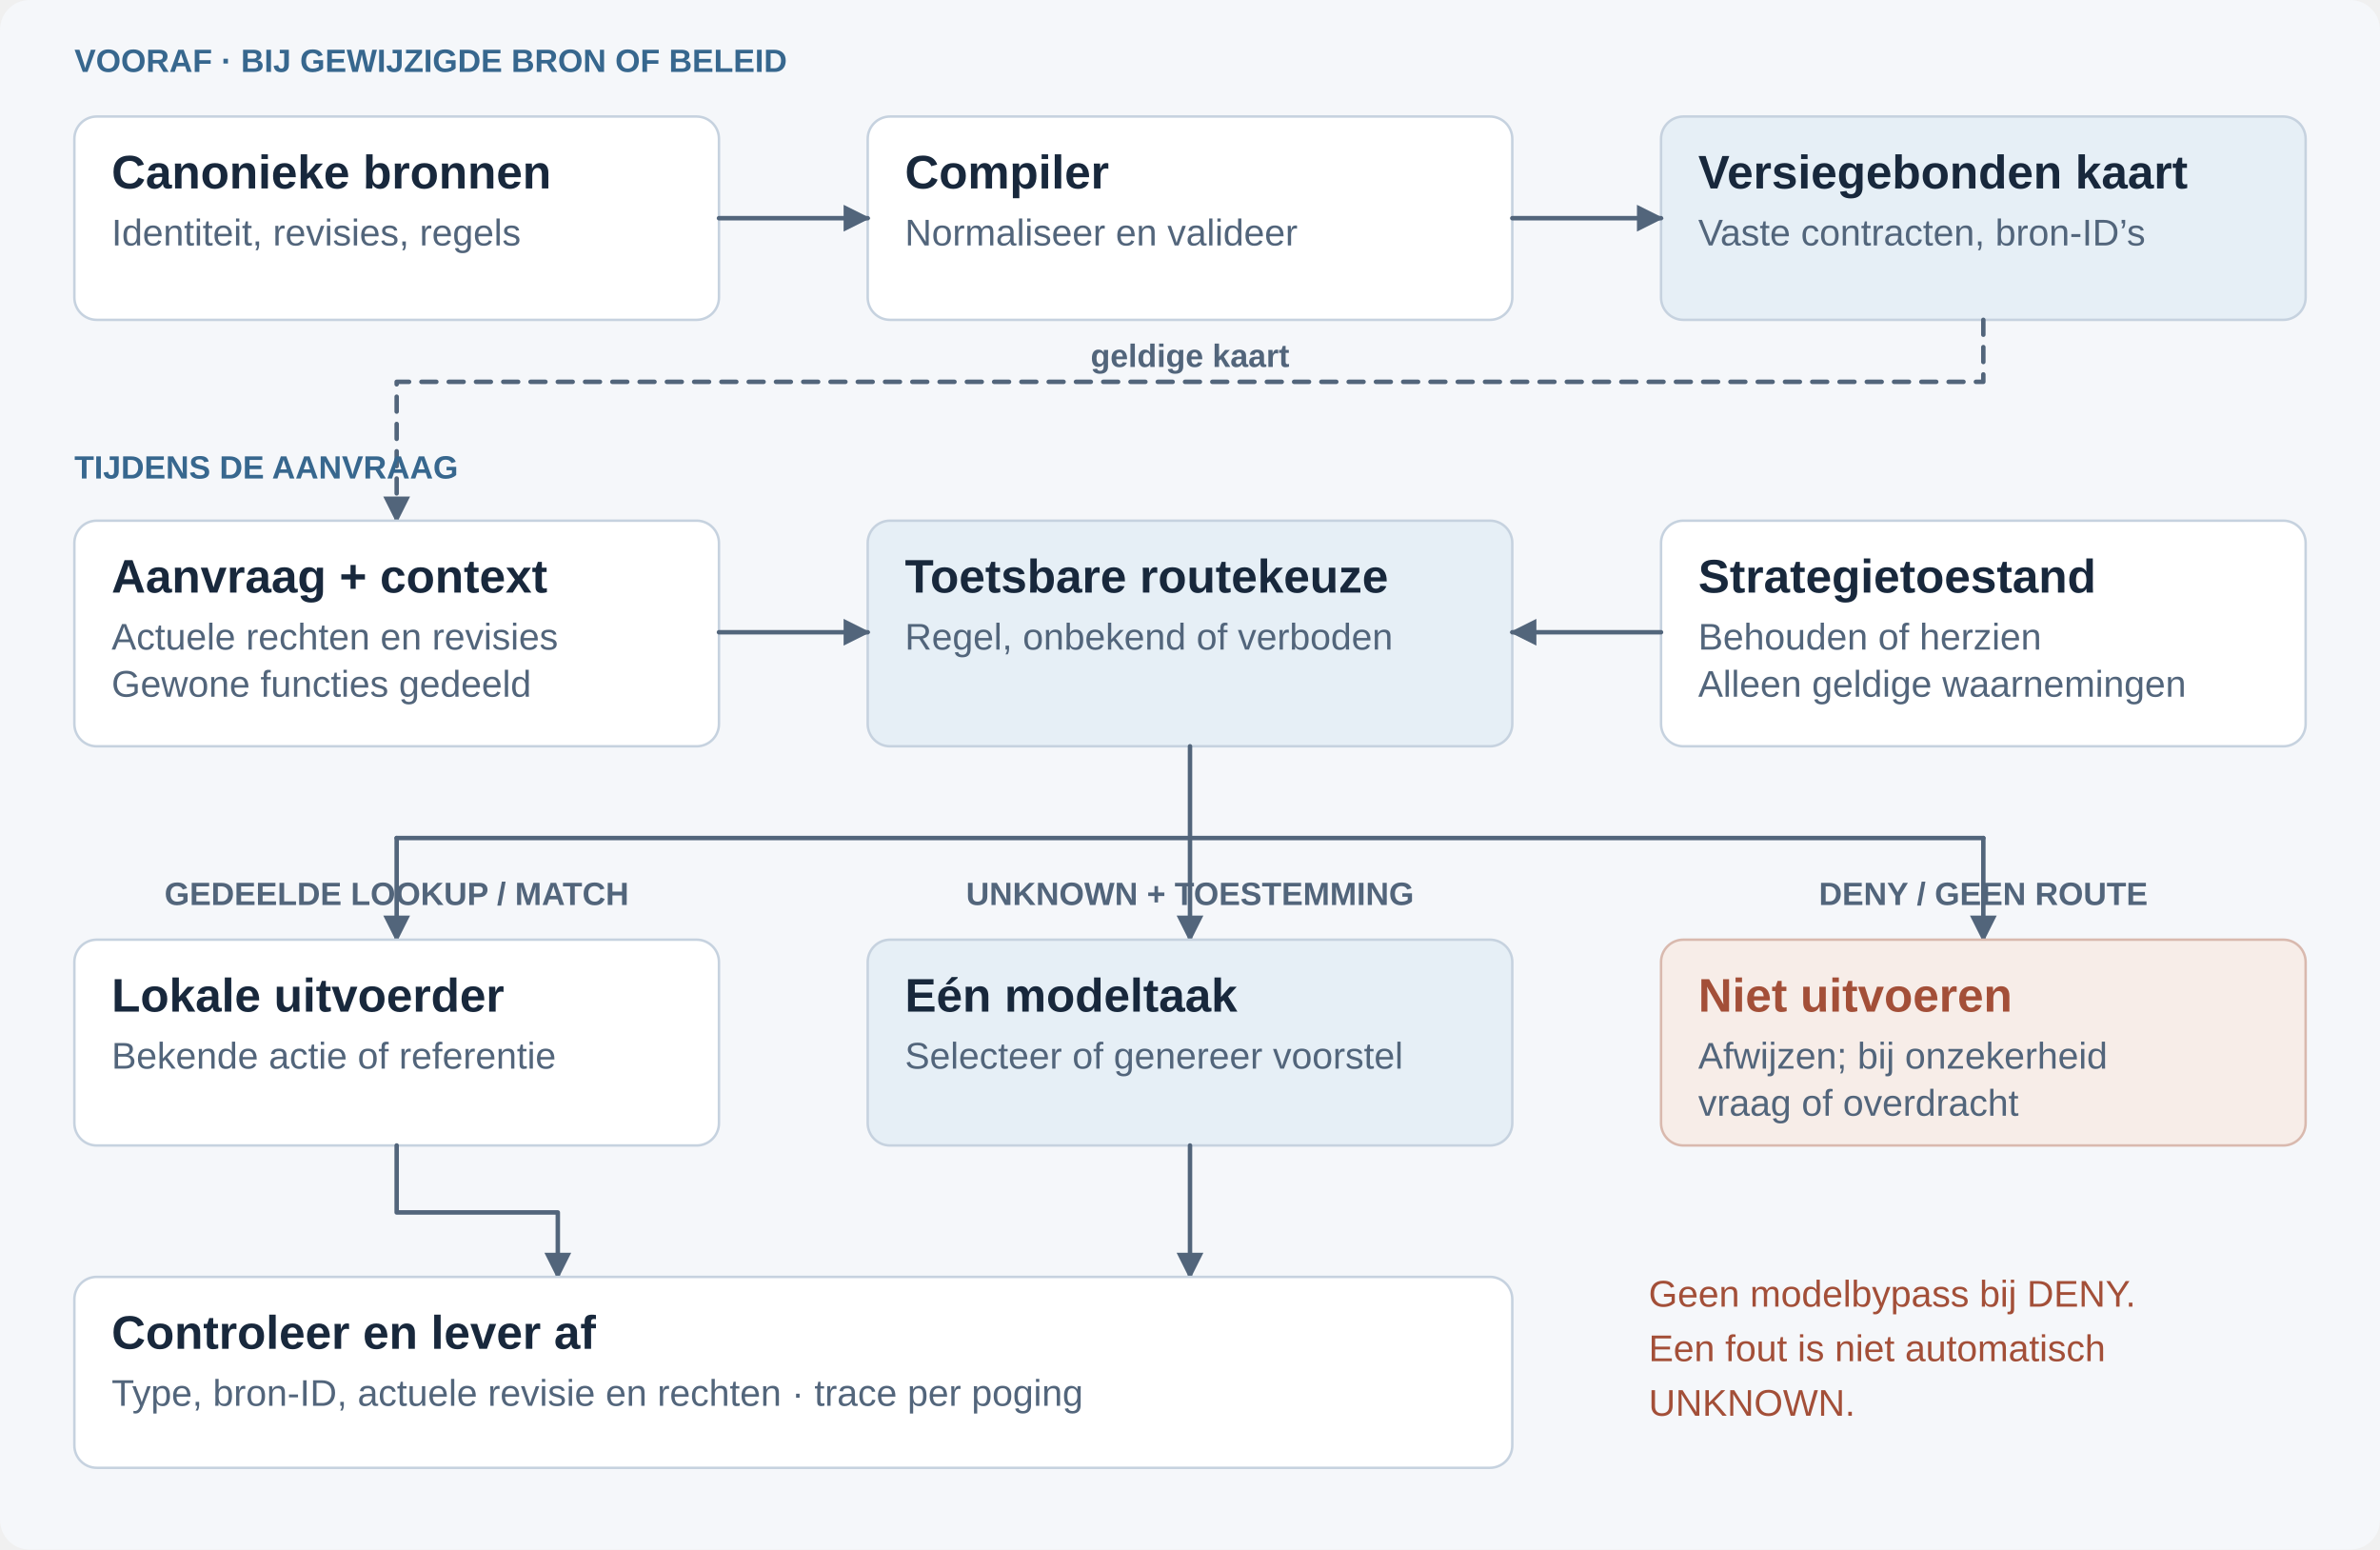
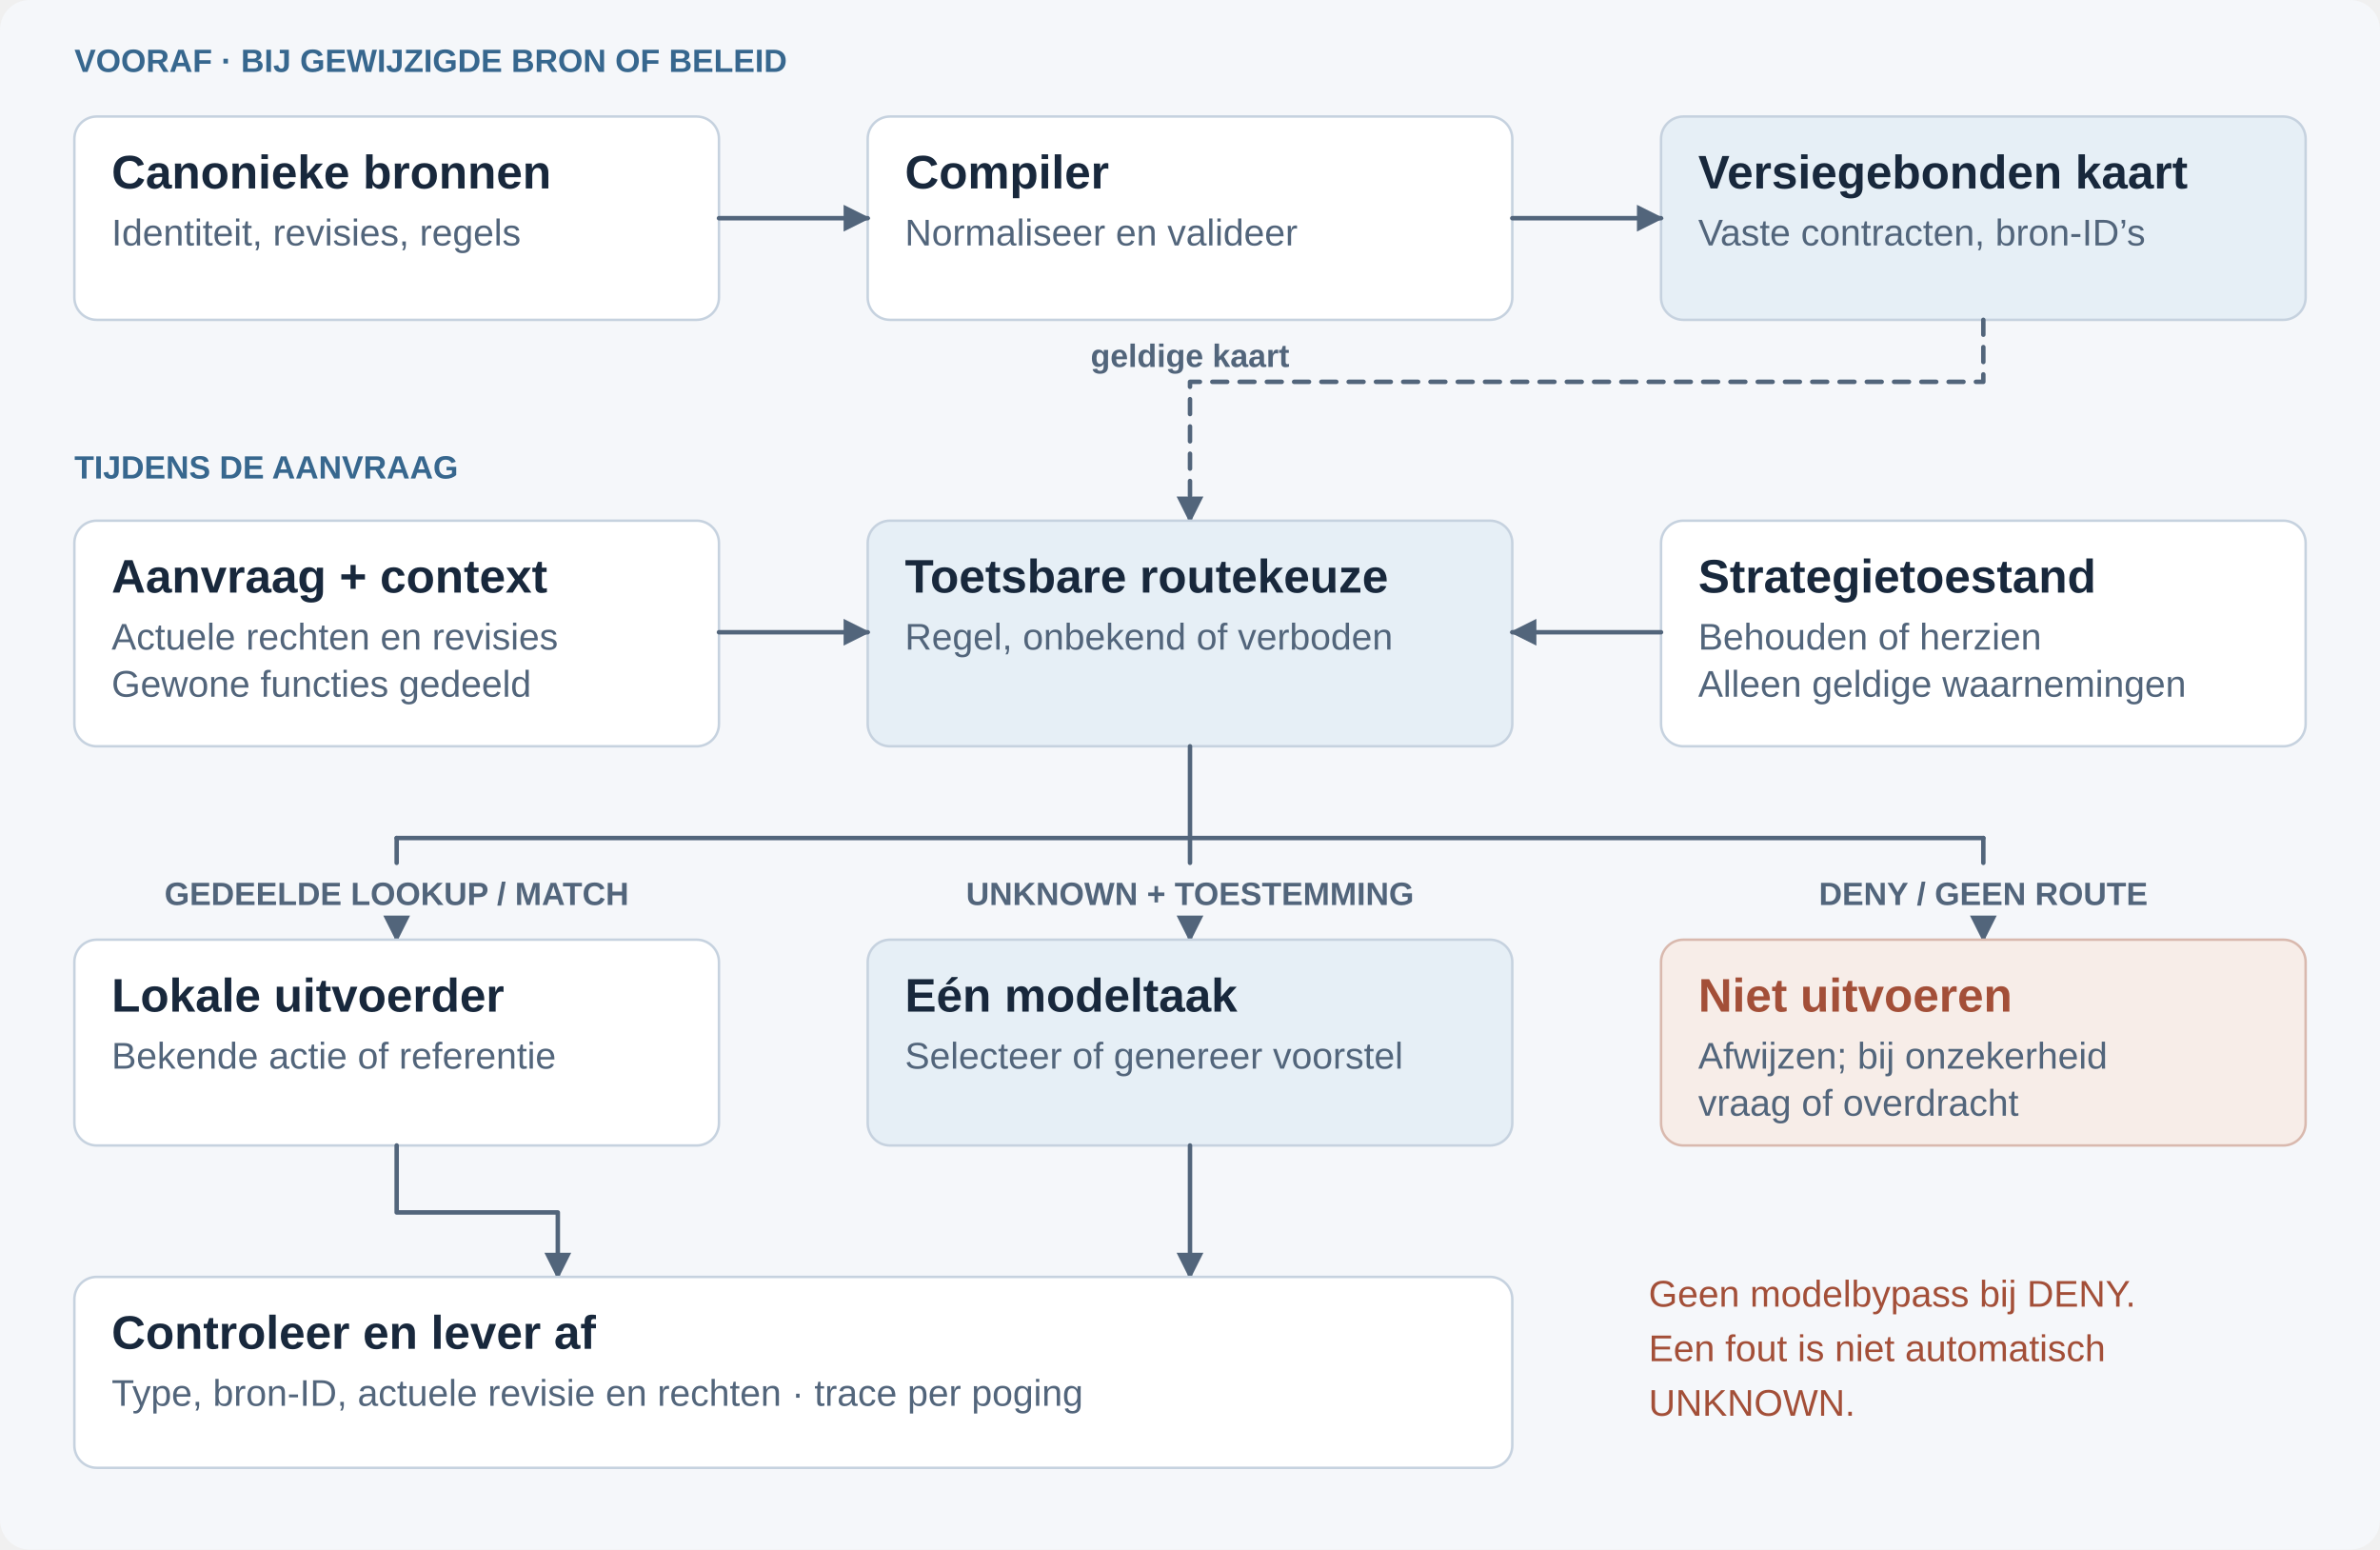
<svg xmlns="http://www.w3.org/2000/svg" width="960" height="625" viewBox="0 0 960 625" role="img" aria-labelledby="d12-title d12-desc">
  <defs>
    <marker id="d12-arrow" viewBox="0 0 10 10" refX="9" refY="5" markerWidth="6" markerHeight="6" orient="auto-start-reverse">
      <path d="M0 0L10 5L0 10Z" fill="#52657b" />
    </marker>
  </defs>
  <rect width="960" height="625" rx="12" fill="#f5f7fa" />
  <g font-family="Arial, Helvetica, sans-serif">
    <text x="30" y="29" font-size="13" font-weight="700" fill="#37678e" text-anchor="start">VOORAF · BIJ GEWIJZIGDE BRON OF BELEID</text>
    <g data-block-id="D12-SOURCE" data-block-sources="S11 S51" data-block-status="ontwerpvoorstel">
      <rect x="30" y="47" width="260" height="82" rx="9" fill="#ffffff" stroke="#c6d2df" />
      <text x="45" y="76" font-size="19" font-weight="700" fill="#18283c" text-anchor="start">Canonieke bronnen</text>
      <text x="45" y="99" font-size="15" font-weight="400" fill="#52657b" text-anchor="start">Identiteit, revisies, regels</text>
    </g>
    <g data-block-id="D12-COMPILER" data-block-sources="S51 S52 S53" data-block-status="ontwerpvoorstel">
      <rect x="350" y="47" width="260" height="82" rx="9" fill="#ffffff" stroke="#c6d2df" />
      <text x="365" y="76" font-size="19" font-weight="700" fill="#18283c" text-anchor="start">Compiler</text>
      <text x="365" y="99" font-size="15" font-weight="400" fill="#52657b" text-anchor="start">Normaliseer en valideer</text>
    </g>
    <g data-block-id="D12-ARTIFACT" data-block-sources="S11 S52" data-block-status="ontwerpvoorstel">
      <rect x="670" y="47" width="260" height="82" rx="9" fill="#e6eff6" stroke="#c6d2df" />
      <text x="685" y="76" font-size="19" font-weight="700" fill="#18283c" text-anchor="start">Versiegebonden kaart</text>
      <text x="685" y="99" font-size="15" font-weight="400" fill="#52657b" text-anchor="start">Vaste contracten, bron-ID’s</text>
    </g>
    <path d="M290 88H350" fill="none" stroke="#52657b" stroke-width="1.8" marker-end="url(#d12-arrow)" stroke-linecap="round" stroke-linejoin="round" />
    <path d="M610 88H670" fill="none" stroke="#52657b" stroke-width="1.8" marker-end="url(#d12-arrow)" stroke-linecap="round" stroke-linejoin="round" />
-     <path d="M800 129V154H160V210" fill="none" stroke="#52657b" stroke-width="1.8" stroke-dasharray="6 5" marker-end="url(#d12-arrow)" stroke-linecap="round" stroke-linejoin="round" />
+     <path d="M800 129V154H480V210" fill="none" stroke="#52657b" stroke-width="1.8" stroke-dasharray="6 5" marker-end="url(#d12-arrow)" stroke-linecap="round" stroke-linejoin="round" />
    <text x="480" y="148" font-size="13" font-weight="700" fill="#52657b" text-anchor="middle">geldige kaart</text>
    <text x="30" y="193" font-size="13" font-weight="700" fill="#37678e" text-anchor="start">TIJDENS DE AANVRAAG</text>
    <g data-block-id="D12-REQUEST" data-block-sources="S11 S52" data-block-status="ontwerpvoorstel">
      <rect x="30" y="210" width="260" height="91" rx="9" fill="#ffffff" stroke="#c6d2df" />
      <text x="45" y="239" font-size="19" font-weight="700" fill="#18283c" text-anchor="start">Aanvraag + context</text>
      <text x="45" y="262" font-size="15" font-weight="400" fill="#52657b" text-anchor="start">Actuele rechten en revisies</text>
      <text x="45" y="281" font-size="15" font-weight="400" fill="#52657b" text-anchor="start">Gewone functies gedeeld</text>
    </g>
    <g data-block-id="D12-DECISION" data-block-sources="S11 S51" data-block-status="ontwerpvoorstel">
      <rect x="350" y="210" width="260" height="91" rx="9" fill="#e6eff6" stroke="#c6d2df" />
      <text x="365" y="239" font-size="19" font-weight="700" fill="#18283c" text-anchor="start">Toetsbare routekeuze</text>
      <text x="365" y="262" font-size="15" font-weight="400" fill="#52657b" text-anchor="start">Regel, onbekend of verboden</text>
    </g>
    <g data-block-id="D12-STATE" data-block-sources="S51 S53" data-block-status="ontwerpvoorstel">
      <rect x="670" y="210" width="260" height="91" rx="9" fill="#ffffff" stroke="#c6d2df" />
      <text x="685" y="239" font-size="19" font-weight="700" fill="#18283c" text-anchor="start">Strategietoestand</text>
      <text x="685" y="262" font-size="15" font-weight="400" fill="#52657b" text-anchor="start">Behouden of herzien</text>
      <text x="685" y="281" font-size="15" font-weight="400" fill="#52657b" text-anchor="start">Alleen geldige waarnemingen</text>
    </g>
    <path d="M290 255H350" fill="none" stroke="#52657b" stroke-width="1.8" marker-end="url(#d12-arrow)" stroke-linecap="round" stroke-linejoin="round" />
    <path d="M670 255H610" fill="none" stroke="#52657b" stroke-width="1.8" marker-end="url(#d12-arrow)" stroke-linecap="round" stroke-linejoin="round" />
    <path d="M480 301V338H160M480 338H800" fill="none" stroke="#52657b" stroke-width="1.8" stroke-linecap="round" stroke-linejoin="round" />
-     <path d="M160 338V379" fill="none" stroke="#52657b" stroke-width="1.8" marker-end="url(#d12-arrow)" stroke-linecap="round" stroke-linejoin="round" />
-     <path d="M480 338V379" fill="none" stroke="#52657b" stroke-width="1.8" marker-end="url(#d12-arrow)" stroke-linecap="round" stroke-linejoin="round" />
-     <path d="M800 338V379" fill="none" stroke="#52657b" stroke-width="1.8" marker-end="url(#d12-arrow)" stroke-linecap="round" stroke-linejoin="round" />
+     <path d="M160 338V348" fill="none" stroke="#52657b" stroke-width="1.8" stroke-linecap="round" stroke-linejoin="round" />
+     <path d="M480 338V348" fill="none" stroke="#52657b" stroke-width="1.8" stroke-linecap="round" stroke-linejoin="round" />
+     <path d="M800 338V348" fill="none" stroke="#52657b" stroke-width="1.8" stroke-linecap="round" stroke-linejoin="round" />
+     <path d="M160 371V379" fill="none" stroke="#52657b" stroke-width="1.8" marker-end="url(#d12-arrow)" stroke-linecap="round" stroke-linejoin="round" />
+     <path d="M480 371V379" fill="none" stroke="#52657b" stroke-width="1.8" marker-end="url(#d12-arrow)" stroke-linecap="round" stroke-linejoin="round" />
+     <path d="M800 371V379" fill="none" stroke="#52657b" stroke-width="1.8" marker-end="url(#d12-arrow)" stroke-linecap="round" stroke-linejoin="round" />
    <text x="160" y="365" font-size="13" font-weight="700" fill="#52657b" text-anchor="middle">GEDEELDE LOOKUP / MATCH</text>
    <text x="480" y="365" font-size="13" font-weight="700" fill="#52657b" text-anchor="middle">UNKNOWN + TOESTEMMING</text>
    <text x="800" y="365" font-size="13" font-weight="700" fill="#52657b" text-anchor="middle">DENY / GEEN ROUTE</text>
    <g data-block-id="D12-LOCAL" data-block-sources="S11 S51" data-block-status="ontwerpvoorstel">
      <rect x="30" y="379" width="260" height="83" rx="9" fill="#ffffff" stroke="#c6d2df" />
      <text x="45" y="408" font-size="19" font-weight="700" fill="#18283c" text-anchor="start">Lokale uitvoerder</text>
      <text x="45" y="431" font-size="15" font-weight="400" fill="#52657b" text-anchor="start">Bekende actie of referentie</text>
    </g>
    <g data-block-id="D12-MODEL" data-block-sources="S10 S52 S51" data-block-status="ontwerpvoorstel">
      <rect x="350" y="379" width="260" height="83" rx="9" fill="#e6eff6" stroke="#c6d2df" />
      <text x="365" y="408" font-size="19" font-weight="700" fill="#18283c" text-anchor="start">Eén modeltaak</text>
      <text x="365" y="431" font-size="15" font-weight="400" fill="#52657b" text-anchor="start">Selecteer of genereer voorstel</text>
    </g>
    <g data-block-id="D12-STOP" data-block-sources="S11 S51" data-block-status="ontwerpvoorstel">
      <rect x="670" y="379" width="260" height="83" rx="9" fill="#f7ede8" stroke="#d9b9ae" />
      <text x="685" y="408" font-size="19" font-weight="700" fill="#a34f38" text-anchor="start">Niet uitvoeren</text>
      <text x="685" y="431" font-size="15" font-weight="400" fill="#52657b" text-anchor="start">Afwijzen; bij onzekerheid</text>
      <text x="685" y="450" font-size="15" font-weight="400" fill="#52657b" text-anchor="start">vraag of overdracht</text>
    </g>
    <path d="M160 462V489H225V515" fill="none" stroke="#52657b" stroke-width="1.8" marker-end="url(#d12-arrow)" stroke-linecap="round" stroke-linejoin="round" />
    <path d="M480 462V515" fill="none" stroke="#52657b" stroke-width="1.8" marker-end="url(#d12-arrow)" stroke-linecap="round" stroke-linejoin="round" />
    <g data-block-id="D12-COMMIT" data-block-sources="S11 S52" data-block-status="ontwerpvoorstel">
      <rect x="30" y="515" width="580" height="77" rx="9" fill="#ffffff" stroke="#c6d2df" />
      <text x="45" y="544" font-size="19" font-weight="700" fill="#18283c" text-anchor="start">Controleer en lever af</text>
      <text x="45" y="567" font-size="15" font-weight="400" fill="#52657b" text-anchor="start">Type, bron-ID, actuele revisie en rechten · trace per poging</text>
    </g>
    <text x="665" y="527" font-size="15" font-weight="400" fill="#a34f38" text-anchor="start">Geen modelbypass bij DENY.</text>
    <text x="665" y="549" font-size="15" font-weight="400" fill="#a34f38" text-anchor="start">Een fout is niet automatisch</text>
    <text x="665" y="571" font-size="15" font-weight="400" fill="#a34f38" text-anchor="start">UNKNOWN.</text>
  </g>
</svg>
